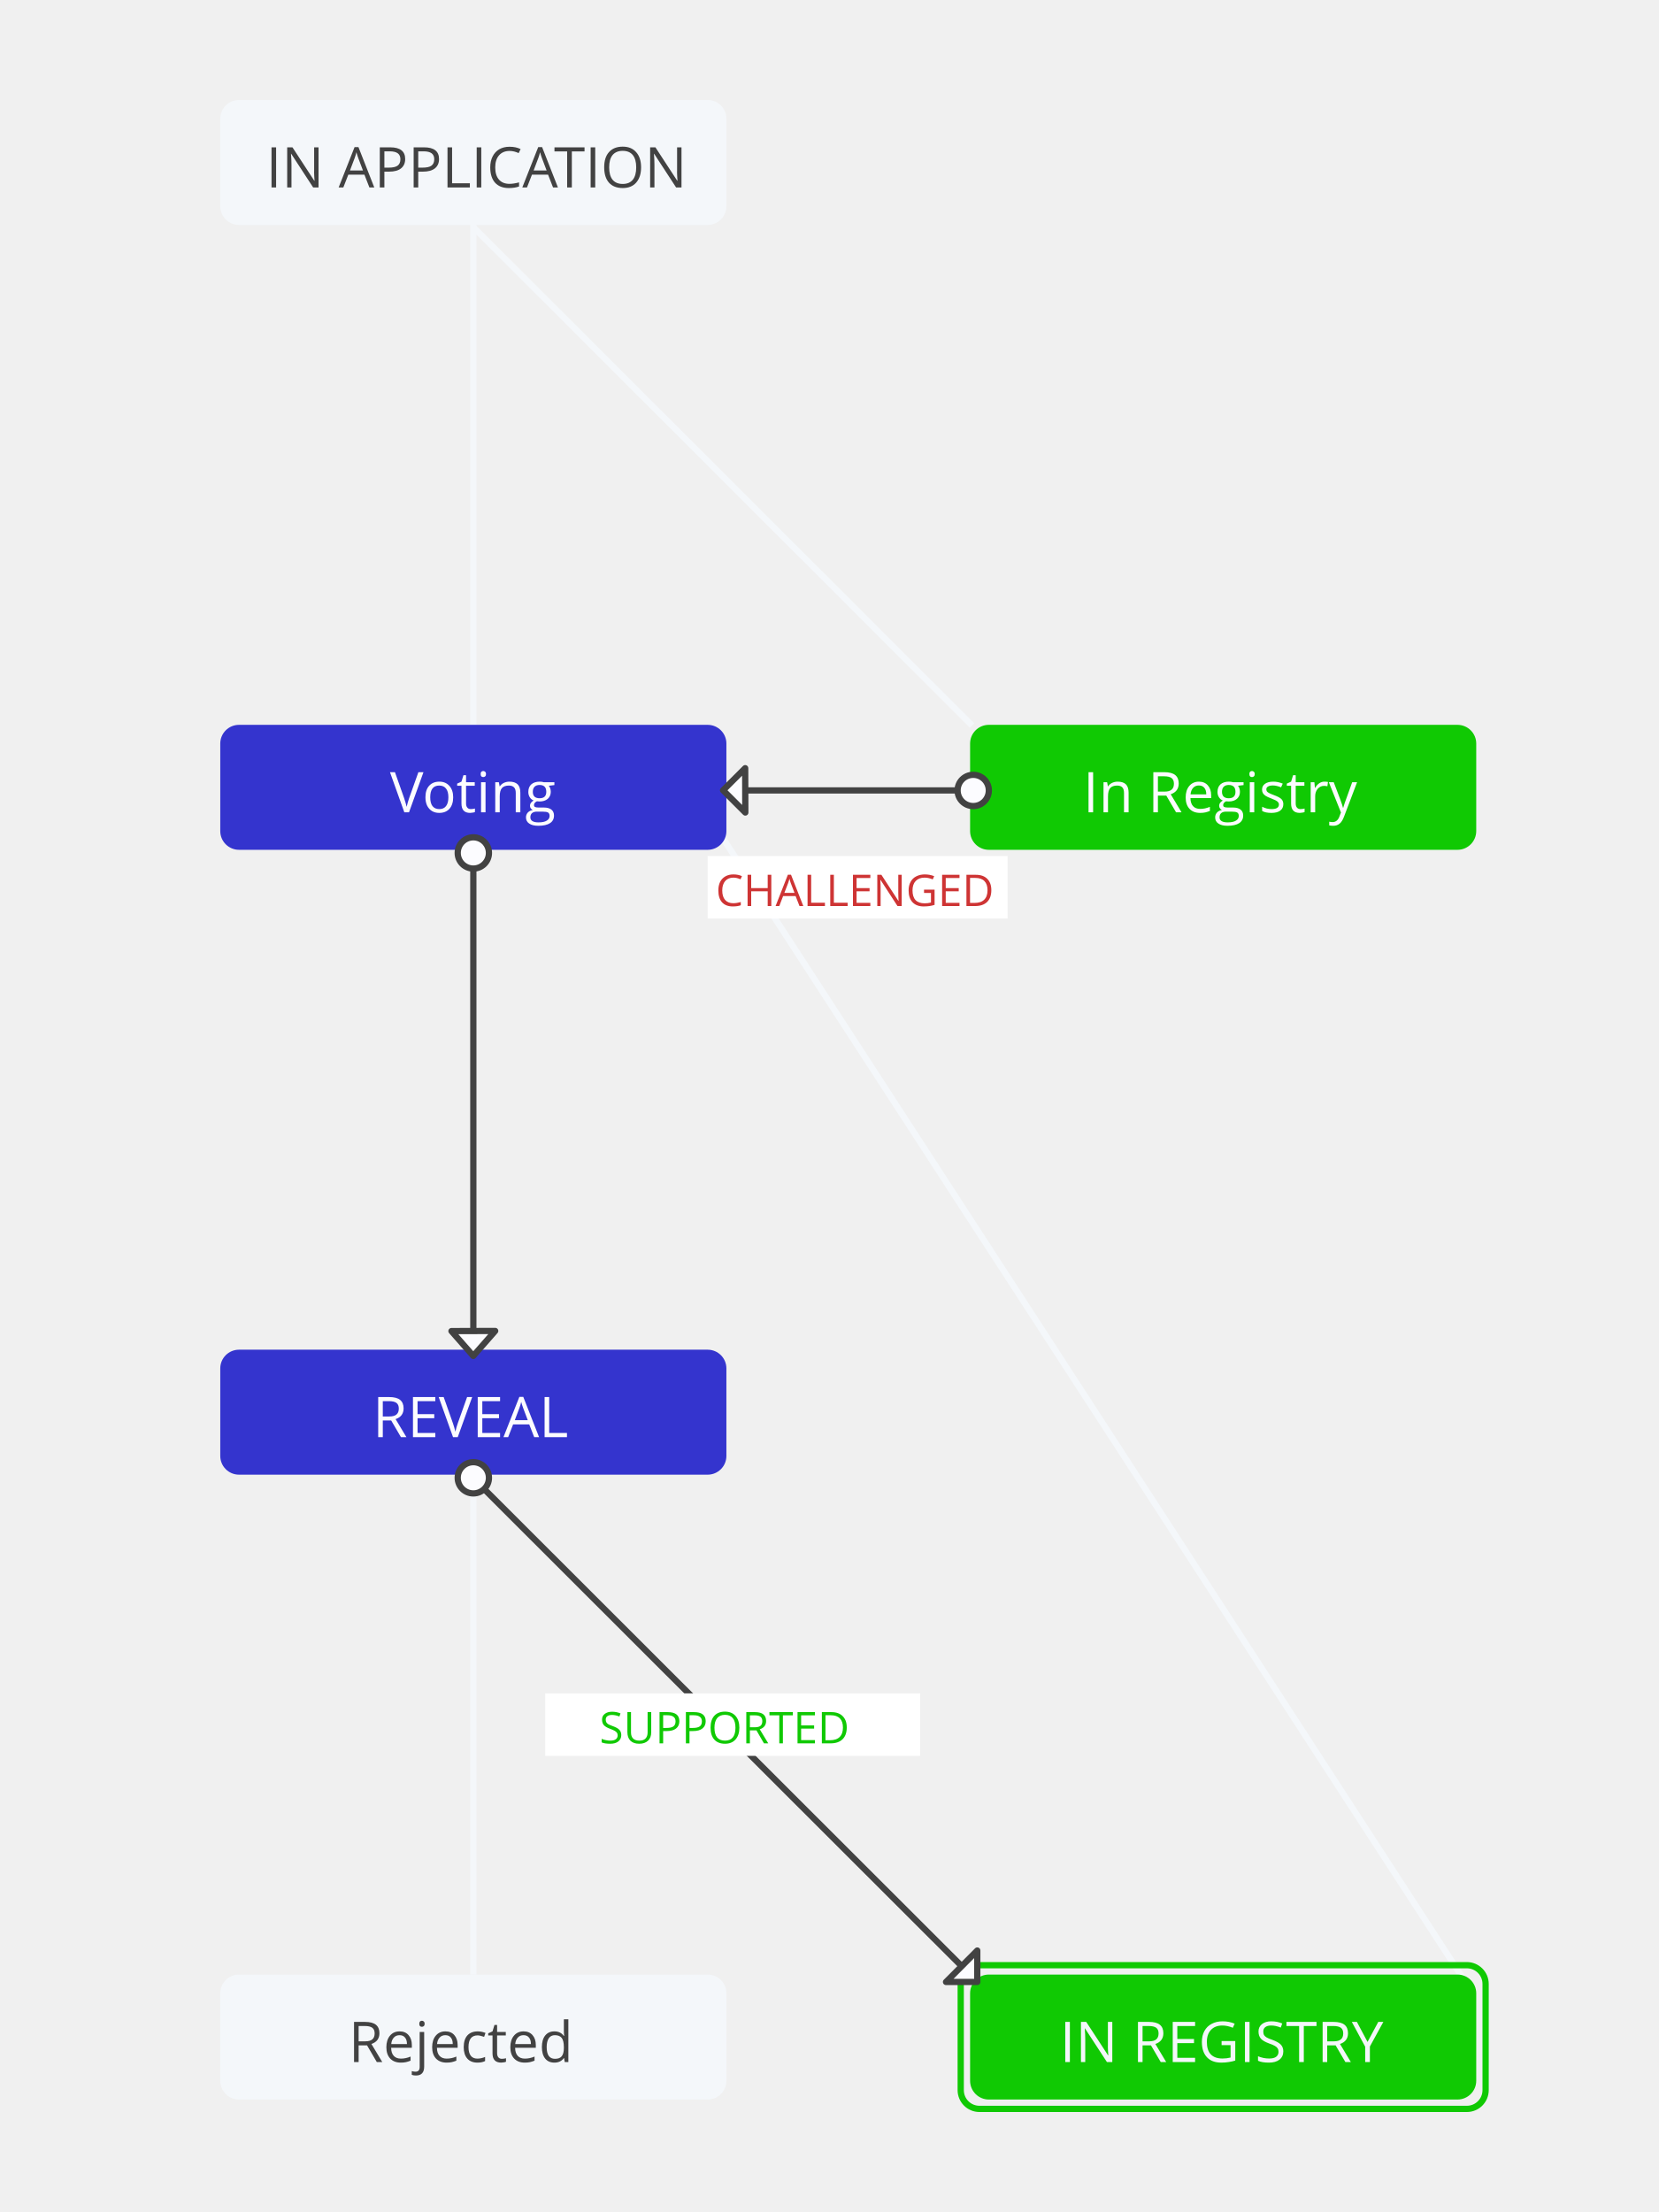
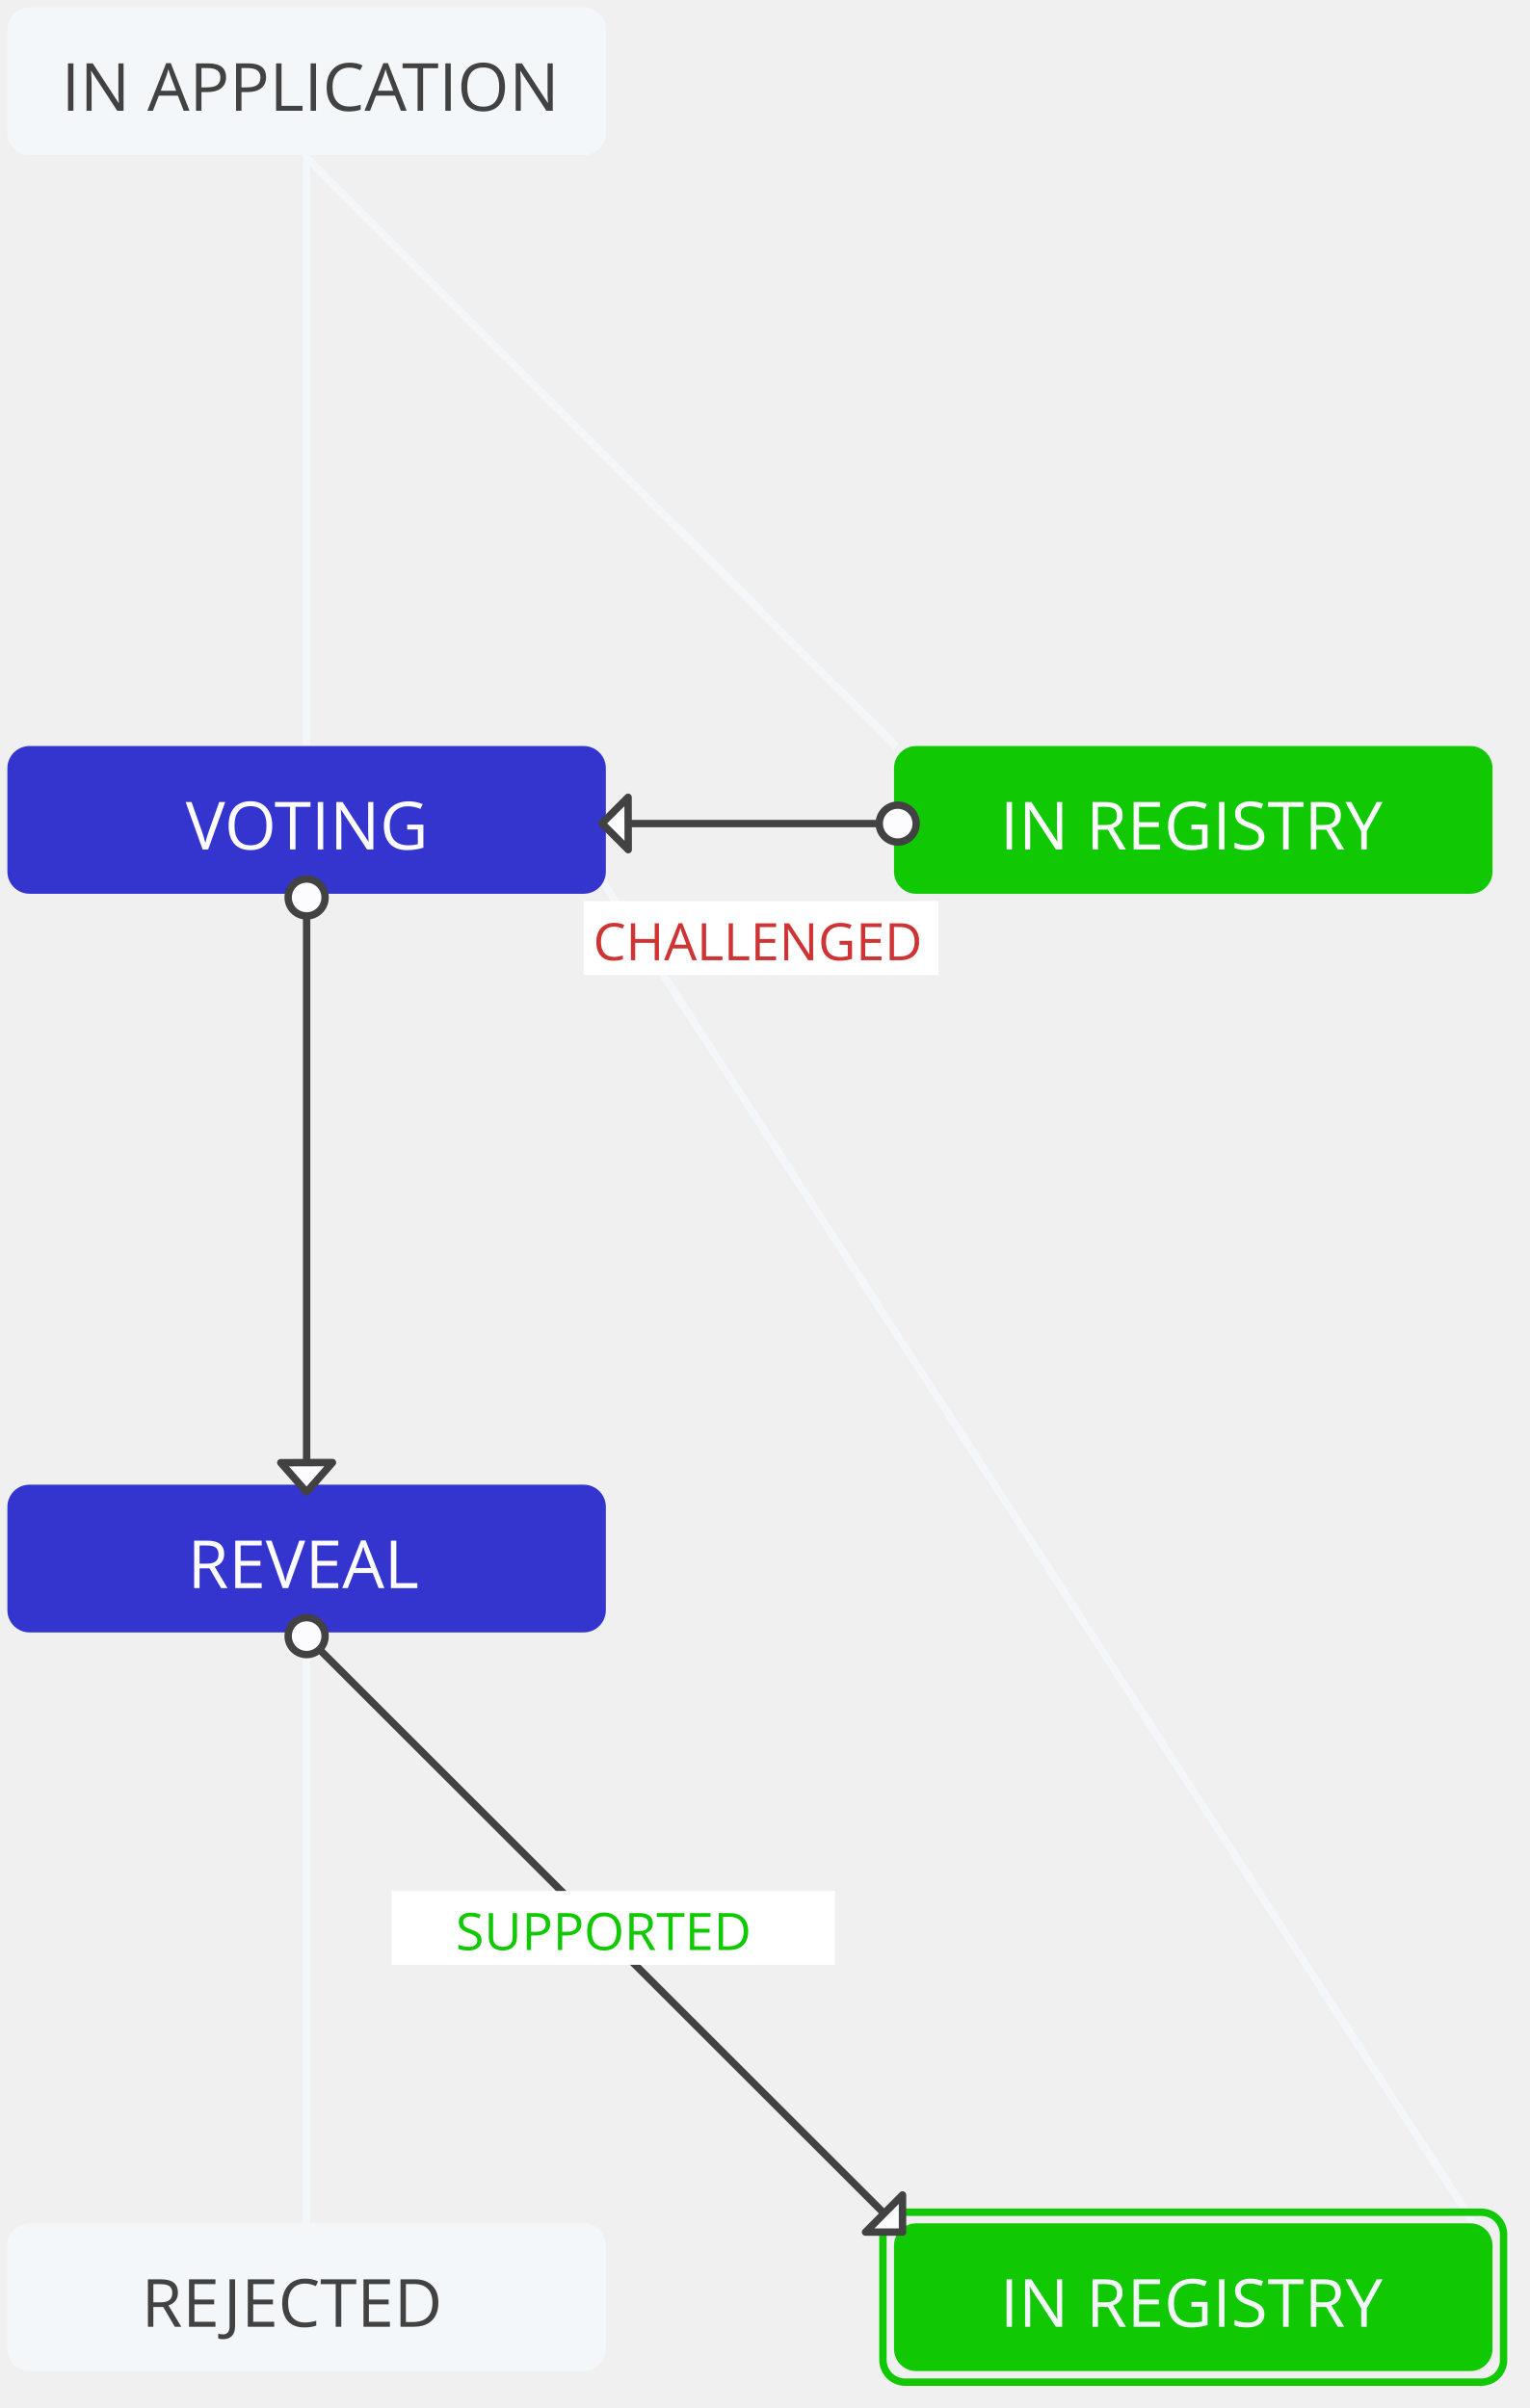
- <svg xmlns="http://www.w3.org/2000/svg" width="300px" height="400px" viewBox="0 0 231 354" version="1.1">
+ <svg xmlns="http://www.w3.org/2000/svg" width="207px" height="326px" viewBox="0 0 207 326" version="1.1">
  <defs />
-   <g id="Stage-Maps" stroke="none" stroke-width="1" fill="none" fill-rule="evenodd">
-     <g id="map_registry_no_id_registry">
-       <path d="M152.023,115.936 L163.46,335.06" id="Line" stroke="#F4F7FA" stroke-linecap="square" transform="translate(157.7414, 225.4982) rotate(-210) translate(-157.7414, -225.4982) " />
-       <rect id="Rectangle-11-Copy-5" fill="#10C903" x="138" y="316" width="81" height="20" rx="3" />
-       <rect id="Rectangle-11-Copy-6" stroke="#10C903" x="136.5" y="314.5" width="84" height="23" rx="3" />
-       <text id="IN-REGISTRY" font-family="Open Sans, sans-serif" font-size="9" font-weight="500" fill="#F4F7FA">
-         <tspan x="152.345" y="330">IN REGISTRY</tspan>
+   <g id="map_registry_no_id_registry" stroke="none" stroke-width="1" fill="none" fill-rule="evenodd">
+     <g id="Group-5" transform="translate(1, 1)">
+       <path d="M134.023,99.936 L145.46,319.06" id="Line" stroke="#F4F7FA" stroke-linecap="square" transform="translate(139.7414, 209.4982) rotate(-210) translate(-139.7414, -209.4982) " />
+       <rect id="Rectangle-11-Copy-5" fill="#10C903" x="120" y="300" width="81" height="20" rx="3" />
+       <rect id="Rectangle-11-Copy-6" stroke="#10C903" x="118.5" y="298.5" width="84" height="23" rx="3" />
+       <text id="IN-REGISTRY" font-family="OpenSans-SemiBold, Open Sans" font-size="9" font-weight="500" fill="#F4F7FA">
+         <tspan x="134.345" y="314">IN REGISTRY</tspan>
      </text>
-       <path d="M58.5,35.5 L58.5,115.5" id="Line" stroke="#F4F7FA" stroke-linecap="square" />
-       <rect id="Rectangle-11" fill="#F4F7FA" x="18" y="16" width="81" height="20" rx="3" />
-       <text id="IN-APPLICATION" font-family="Open Sans, sans-serif" font-size="9" font-weight="normal" fill="#424242">
-         <tspan x="25.314" y="30">IN APPLICATION</tspan>
+       <path d="M40.5,19.5 L40.5,99.5" id="Line" stroke="#F4F7FA" stroke-linecap="square" />
+       <rect id="Rectangle-11" fill="#F4F7FA" x="0" y="0" width="81" height="20" rx="3" />
+       <text id="IN-APPLICATION" font-family="OpenSans-Regular, Open Sans" font-size="9" font-weight="normal" fill="#424242">
+         <tspan x="7.314" y="14">IN APPLICATION</tspan>
      </text>
-       <path d="M58.476,36.33 L138.319,116.103 L58.476,36.33 Z" id="Line" stroke="#F4F7FA" stroke-linecap="square" />
-       <path d="M58.5,235.5 L58.5,315.5" id="Line" stroke="#F4F7FA" stroke-linecap="square" />
-       <rect id="Rectangle-11-Copy" fill="#3434CE" x="18" y="116" width="81" height="20" rx="3" />
-       <text id="Voting" font-family="Open Sans, sans-serif" font-size="9" font-weight="500" fill="#FCFCFF">
-         <tspan x="45.159" y="130">Voting</tspan>
+       <path d="M40.476,20.33 L120.319,100.103 L40.476,20.33 Z" id="Line" stroke="#F4F7FA" stroke-linecap="square" />
+       <path d="M40.5,219.5 L40.5,299.5" id="Line" stroke="#F4F7FA" stroke-linecap="square" />
+       <rect id="Rectangle-11-Copy" fill="#3434CE" x="0" y="100" width="81" height="20" rx="3" />
+       <text id="Voting" font-family="OpenSans-SemiBold, Open Sans" font-size="9" font-weight="500" fill="#FCFCFF">
+         <tspan x="24.125" y="114">VOTING</tspan>
      </text>
-       <rect id="Rectangle-11-Copy-3" fill="#F4F7FA" x="18" y="316" width="81" height="20" rx="3" />
-       <text id="Rejected" font-family="Open Sans, sans-serif" font-size="9" font-weight="normal" fill="#424242">
-         <tspan x="38.518" y="330">Rejected</tspan>
+       <rect id="Rectangle-11-Copy-3" fill="#F4F7FA" x="0" y="300" width="81" height="20" rx="3" />
+       <text id="Rejected" font-family="OpenSans-Regular, Open Sans" font-size="9" font-weight="normal" fill="#424242">
+         <tspan x="18.129" y="314">REJECTED</tspan>
      </text>
-       <rect id="Rectangle-11-Copy-2" fill="#3434CE" x="18" y="216" width="81" height="20" rx="3" />
-       <text id="REVEAL" font-family="Open Sans, sans-serif" font-size="9" font-weight="500" fill="#FCFCFF">
-         <tspan x="42.387" y="230">REVEAL</tspan>
+       <rect id="Rectangle-11-Copy-2" fill="#3434CE" x="0" y="200" width="81" height="20" rx="3" />
+       <text id="REVEAL" font-family="OpenSans-SemiBold, Open Sans" font-size="9" font-weight="500" fill="#FCFCFF">
+         <tspan x="24.387" y="214">REVEAL</tspan>
      </text>
-       <rect id="Rectangle-11-Copy-4" fill="#10C903" x="138" y="116" width="81" height="20" rx="3" />
-       <text id="In-Registry" font-family="Open Sans, sans-serif" font-size="9" font-weight="500" fill="#FCFCFF">
-         <tspan x="156.063" y="130">In Registry</tspan>
+       <rect id="Rectangle-11-Copy-4" fill="#10C903" x="120" y="100" width="81" height="20" rx="3" />
+       <text id="In-Registry" font-family="OpenSans-SemiBold, Open Sans" font-size="9" font-weight="500" fill="#FCFCFF">
+         <tspan x="134.345" y="114">IN REGISTRY</tspan>
      </text>
-       <g id="Group-4" transform="translate(96, 137)">
+       <g id="Group-4" transform="translate(78, 121)">
        <rect id="Rectangle-12" fill="#FFFFFF" x="0" y="0" width="48" height="10" />
-         <text id="CHALLENGED" font-family="Open Sans, sans-serif" font-size="7" font-weight="500" fill="#CE3434">
+         <text id="CHALLENGED" font-family="OpenSans-SemiBold, Open Sans" font-size="7" font-weight="500" fill="#CE3434">
          <tspan x="1.288" y="8">CHALLENGED</tspan>
        </text>
      </g>
-       <g id="Group-2" transform="translate(55, 134)" stroke="#424242">
+       <g id="Group-2" transform="translate(37, 118)" stroke="#424242">
        <path d="M3.5,2.5 L3.5,82.5" id="Line" stroke-linecap="square" />
        <circle id="Oval-2" fill="#FCFCFF" cx="3.5" cy="2.5" r="2.5" />
        <polygon id="Path-4" fill="#FCFCFF" stroke-linecap="round" stroke-linejoin="round" points="7 79 3.49 83 0 79.022" />
      </g>
-       <g id="Group" transform="translate(119.5, 126.5) rotate(-270) translate(-119.5, -126.5) translate(115, 105)" stroke="#424242">
+       <g id="Group" transform="translate(101.5, 110.5) rotate(-270) translate(-101.5, -110.5) translate(97, 89)" stroke="#424242">
        <path d="M4.5,3.487 L4.5,41.5" id="Line" stroke-linecap="square" />
        <circle id="Oval-2" fill="#FCFCFF" cx="4.5" cy="2.5" r="2.5" />
        <polygon id="Path-4" fill="#FCFCFF" stroke-linecap="round" stroke-linejoin="round" points="8.032 38.973 4.475 42.531 0.937 38.993" />
      </g>
-       <g id="Group-3" transform="translate(55, 233)" stroke="#424242">
+       <g id="Group-3" transform="translate(37, 217)" stroke="#424242">
        <g id="Group" transform="translate(43.84062, 43.84062) rotate(-45) translate(-43.84062, -43.84062) translate(39.34062, -13.65938)">
          <path d="M4.45,0.635 L4.5,113.5" id="Line" stroke-linecap="square" />
          <polygon id="Path-4" fill="#FCFCFF" stroke-linecap="round" stroke-linejoin="round" points="8.032 110.973 4.475 114.531 0.937 110.993" />
        </g>
        <circle id="Oval-2" fill="#FCFCFF" cx="3.5" cy="3.5" r="2.5" />
      </g>
-       <g id="Group-4-Copy" transform="translate(70, 271)">
+       <g id="Group-4-Copy" transform="translate(52, 255)">
        <rect id="Rectangle-12" fill="#FFFFFF" x="0" y="0" width="60" height="10" />
-         <text id="SUPPORTED" font-family="Open Sans, sans-serif" font-size="7" font-weight="500" fill="#10C903">
+         <text id="SUPPORTED" font-family="OpenSans-SemiBold, Open Sans" font-size="7" font-weight="500" fill="#10C903">
          <tspan x="8.677" y="8">SUPPORTED</tspan>
        </text>
      </g>
    </g>
  </g>
</svg>
